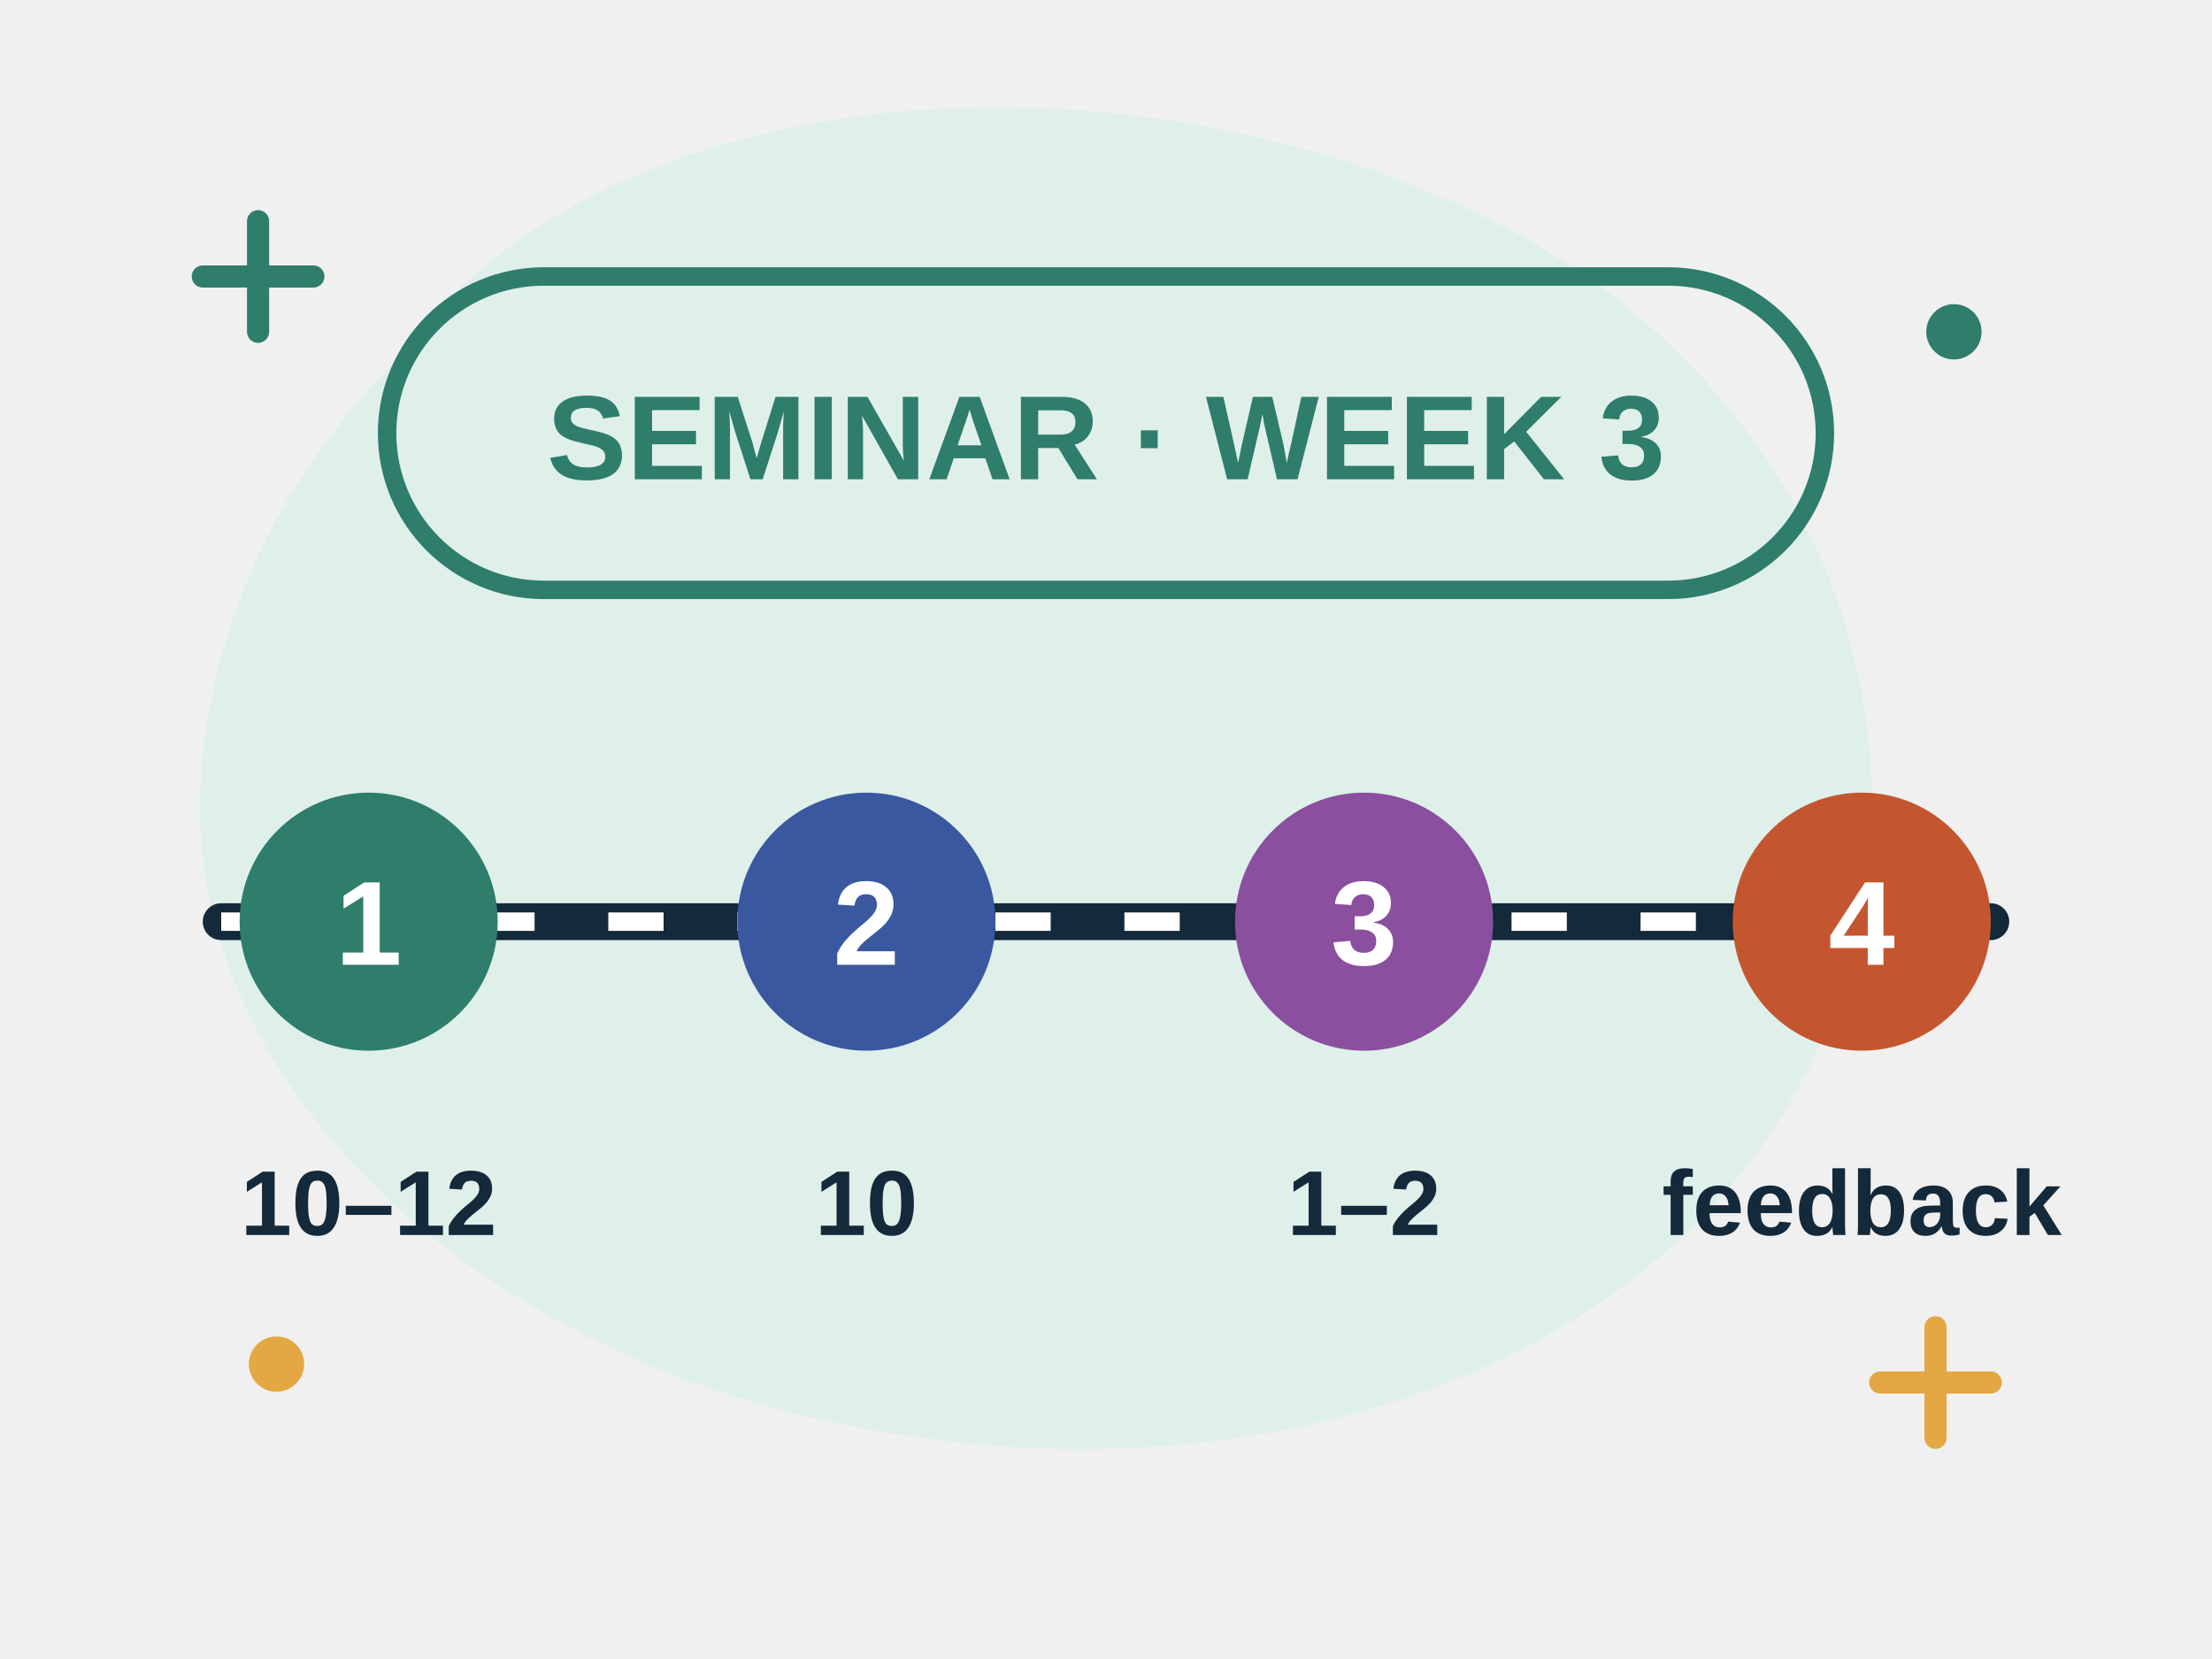
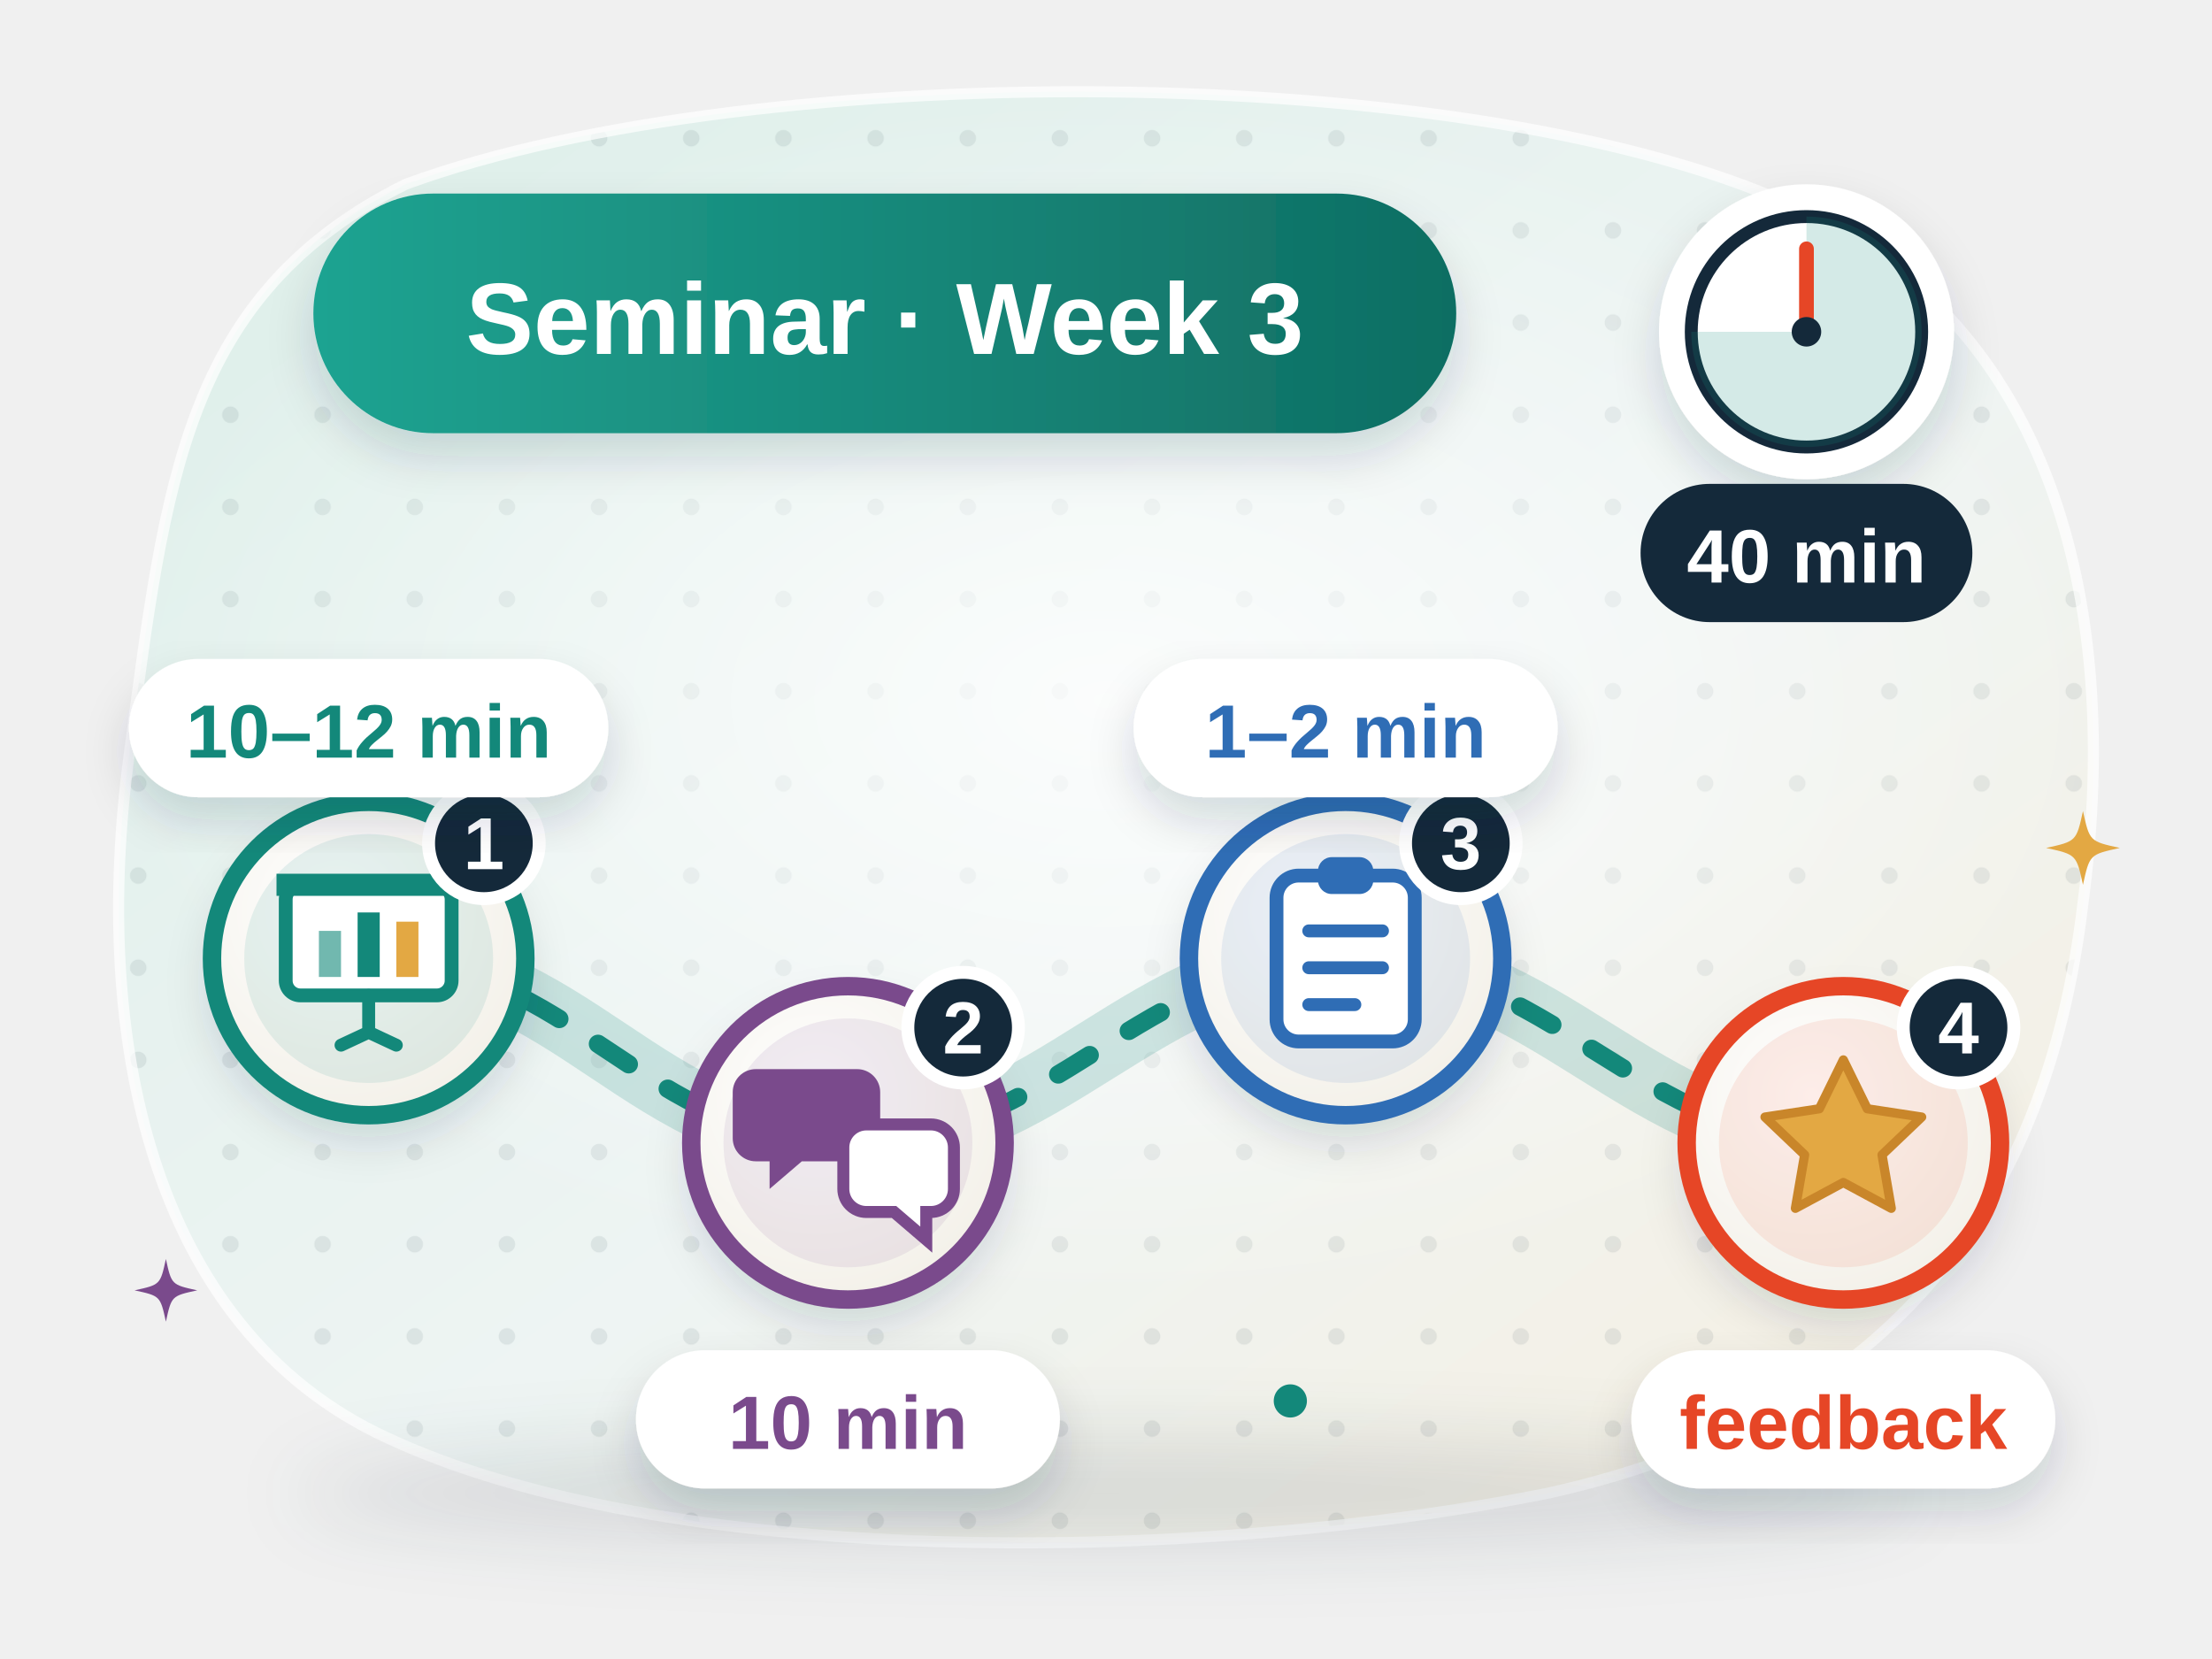
- <svg xmlns="http://www.w3.org/2000/svg" viewBox="0 0 240 180" fill="none" role="img" aria-label="A timeline for next week’s seminar: present, discuss, summarise, feedback">
+ <svg xmlns="http://www.w3.org/2000/svg" viewBox="0 0 240 180" fill="none" role="img" aria-label="The Seminar day in Week 3, about 40 minutes: 1 Group 1 presents for 10–12 minutes, 2 the class discusses two questions for 10 minutes, 3 Group 1 sums up in 1–2 minutes, 4 feedback from the teacher and peers">
  <style>
- .fl{animation:fl 5s ease-in-out infinite;transform-box:fill-box;transform-origin:center}.f2{animation-delay:-1.7s}.f3{animation-delay:-3.3s}
- .tw{animation:tw 2.8s ease-in-out infinite;transform-box:fill-box;transform-origin:center}.t2{animation-delay:-1.4s}
- .sp{animation:sp 9s linear infinite;transform-box:fill-box;transform-origin:center}
- .pu{animation:pu 2.4s ease-in-out infinite;transform-box:fill-box;transform-origin:center}.p2{animation-delay:-1.2s}
- .dr{stroke-dasharray:6 8;animation:dr 1.6s linear infinite}
- .bl{animation:bl 4.2s infinite;transform-box:fill-box;transform-origin:center}
- .sw{animation:sw 3.2s ease-in-out infinite;transform-box:fill-box;transform-origin:bottom center}
- .wv{animation:wv 2.7s ease-out infinite;opacity:0;transform-box:fill-box;transform-origin:center}.w2{animation-delay:.9s}.w3{animation-delay:1.8s}
- .rv{animation:rv .8s ease-out both}
- .pb{animation:pb 7s linear infinite;transform-box:fill-box;transform-origin:left}
- .ring{animation:ring .5s ease-in-out infinite;transform-box:fill-box;transform-origin:center}
- @keyframes fl{0%,100%{transform:translateY(0)}50%{transform:translateY(-6px)}}
- @keyframes tw{0%,100%{opacity:.3;transform:scale(.7)}50%{opacity:1;transform:scale(1.05)}}
- @keyframes sp{to{transform:rotate(360deg)}}
- @keyframes pu{0%,100%{transform:scale(1)}15%{transform:scale(1.1)}30%{transform:scale(1)}}
- @keyframes dr{to{stroke-dashoffset:-28}}
- @keyframes bl{0%,92%,100%{transform:scaleY(1)}95%{transform:scaleY(.1)}}
- @keyframes sw{0%,100%{transform:rotate(-3deg)}50%{transform:rotate(3deg)}}
- @keyframes wv{0%{opacity:0;transform:scale(.6)}25%{opacity:.85}100%{opacity:0;transform:scale(1.5)}}
- @keyframes rv{from{opacity:0;transform:translateY(10px)}to{opacity:1;transform:none}}
- @keyframes pb{from{transform:scaleX(.05)}to{transform:scaleX(1)}}
- @keyframes ring{0%,100%{transform:rotate(-9deg)}50%{transform:rotate(9deg)}}
- @media (prefers-reduced-motion:reduce){*{animation:none!important}.rv,.wv{opacity:1!important}}
+ .o6x-tw { animation: o6x-tw 3.2s ease-in-out infinite; transform-box: fill-box; transform-origin: center; }
+ @keyframes o6x-tw { 0%, 100% { opacity: .35; transform: scale(.6); } 50% { opacity: 1; transform: scale(1); } }
+ .o6x-fl { animation: o6x-fl 6s ease-in-out infinite; } .o6x-fb { animation: o6x-fl 6.5s ease-in-out -3s infinite; }
+ @keyframes o6x-fl { 50% { transform: translateY(-3px); } }
+ .o6x-bl { animation: o6x-bl 4.6s infinite; transform-box: fill-box; transform-origin: center; }
+ @keyframes o6x-bl { 0%, 93%, 100% { transform: scaleY(1); } 96% { transform: scaleY(.1); } }
+ .o6x-flow { stroke-dasharray: 4 5; animation: o6x-flow 1.6s linear infinite; }
+ @keyframes o6x-flow { to { stroke-dashoffset: -18; } }
+ .o6x-hn { animation: o6x-hn 6s linear infinite; transform-origin: 196px 36px; }
+ @keyframes o6x-hn { to { transform: rotate(360deg); } }
+ @media (prefers-reduced-motion: reduce) { * { animation: none !important; } }
</style>
  <defs>
-     <filter id="s" x="-30%" y="-30%" width="160%" height="170%">
-       <feDropShadow dx="0" dy="5" stdDeviation="5" flood-color="#14293a" flood-opacity=".16" />
+     <linearGradient id="o6x-bg" x1="0" y1="0" x2="1" y2="1">
+       <stop offset="0" stop-color="#dcefe9" />
+       <stop offset=".55" stop-color="#eef4f3" />
+       <stop offset="1" stop-color="#f7efe0" />
+     </linearGradient>
+     <pattern id="o6x-dots" width="10" height="10" patternUnits="userSpaceOnUse">
+       <circle cx="5" cy="5" r=".9" fill="#14293a" fill-opacity=".08" />
+     </pattern>
+     <radialGradient id="o6x-glow" cx=".5" cy=".5" r=".5">
+       <stop offset="0" stop-color="#fff" stop-opacity=".8" />
+       <stop offset="1" stop-color="#fff" stop-opacity="0" />
+     </radialGradient>
+     <filter id="o6x-sh" x="-25%" y="-25%" width="150%" height="160%">
+       <feDropShadow dx="0" dy="4" stdDeviation="4" flood-color="#14293a" flood-opacity=".16" />
+       <feDropShadow dx="0" dy="1" stdDeviation=".8" flood-color="#14293a" flood-opacity=".1" />
    </filter>
+     <filter id="o6x-sh2" x="-30%" y="-30%" width="160%" height="170%">
+       <feDropShadow dx="0" dy="2.5" stdDeviation="2.5" flood-color="#14293a" flood-opacity=".16" />
+     </filter>
+     <filter id="o6x-blur" x="-20%" y="-200%" width="140%" height="500%">
+       <feGaussianBlur stdDeviation="4" />
+     </filter>
+     <linearGradient id="o6x-paper" x1="0" y1="0" x2="0" y2="1">
+       <stop offset="0" stop-color="#fff" />
+       <stop offset="1" stop-color="#fbf7ef" />
+     </linearGradient>
+     <linearGradient id="o6x-shine" x1="0" y1="0" x2="0" y2="1">
+       <stop offset="0" stop-color="#fff" stop-opacity=".55" />
+       <stop offset="1" stop-color="#fff" stop-opacity="0" />
+     </linearGradient>
+     <clipPath id="o6x-clip">
+       <path d="M44 20C82 6 164 6 198 24c26 14 32 44 28 74-4 34-22 56-58 64-40 8-96 8-126-6C16 144 10 112 14 82c4-30 6-50 30-62z" />
+     </clipPath>
+     <linearGradient id="o6x-hd" x1="0" y1="0" x2="1" y2="0">
+       <stop offset="0" stop-color="#1fa391" />
+       <stop offset="1" stop-color="#0f6e63" />
+     </linearGradient>
+     <radialGradient id="o6x-node" cx="0.4" cy="0.35" r="0.7">
+       <stop offset="0" stop-color="#fff" />
+       <stop offset="1" stop-color="#f3f0e8" />
+     </radialGradient>
  </defs>
-   <g transform="translate(120 92) scale(1.0)">
-     <path d="M-76-54c22-30 78-34 118-14 34 17 50 54 36 88-14 34-56 50-98 44-46-6-82-38-78-74 2-18 10-32 22-44z" fill="#dff0ea" />
+   <path d="M44 20C82 6 164 6 198 24c26 14 32 44 28 74-4 34-22 56-58 64-40 8-96 8-126-6C16 144 10 112 14 82c4-30 6-50 30-62z" fill="url(#o6x-bg)" />
+   <g clip-path="url(#o6x-clip)">
+     <rect width="240" height="180" fill="url(#o6x-dots)" />
+     <ellipse cx="120" cy="76" rx="110" ry="66" fill="url(#o6x-glow)" />
  </g>
-   <path class="tw" d="M22 30h12m-6-6v12" stroke="#2f7d6b" stroke-width="2.4" stroke-linecap="round" />
-   <path class="tw t2" d="M204 150h12m-6-6v12" stroke="#e3a843" stroke-width="2.4" stroke-linecap="round" />
-   <circle class="tw" cx="212" cy="36" r="3" fill="#2f7d6b" />
-   <circle class="tw t2" cx="30" cy="148" r="3" fill="#e3a843" />
-   <path d="M24 100h192" stroke="#14293a" stroke-width="4" stroke-linecap="round" />
-   <path class="dr" d="M24 100h192" stroke="#fff" stroke-width="2" />
-   <circle cx="40" cy="100" r="14" fill="#2f7d6b" />
-   <text x="40" y="104.68" font-family="'Helvetica Neue', Arial, sans-serif" font-weight="800" font-size="13" fill="#fff" text-anchor="middle">1</text>
-   <text x="40" y="134" font-family="'Helvetica Neue', Arial, sans-serif" font-weight="800" font-size="10" fill="#14293a" text-anchor="middle">10–12</text>
-   <circle cx="94" cy="100" r="14" fill="#3a58a0" />
-   <text x="94" y="104.68" font-family="'Helvetica Neue', Arial, sans-serif" font-weight="800" font-size="13" fill="#fff" text-anchor="middle">2</text>
-   <text x="94" y="134" font-family="'Helvetica Neue', Arial, sans-serif" font-weight="800" font-size="10" fill="#14293a" text-anchor="middle">10</text>
-   <circle cx="148" cy="100" r="14" fill="#8a4f9e" />
-   <text x="148" y="104.68" font-family="'Helvetica Neue', Arial, sans-serif" font-weight="800" font-size="13" fill="#fff" text-anchor="middle">3</text>
-   <text x="148" y="134" font-family="'Helvetica Neue', Arial, sans-serif" font-weight="800" font-size="10" fill="#14293a" text-anchor="middle">1–2</text>
-   <circle cx="202" cy="100" r="14" fill="#c4562f" />
-   <text x="202" y="104.68" font-family="'Helvetica Neue', Arial, sans-serif" font-weight="800" font-size="13" fill="#fff" text-anchor="middle">4</text>
-   <text x="202" y="134" font-family="'Helvetica Neue', Arial, sans-serif" font-weight="800" font-size="10" fill="#14293a" text-anchor="middle">feedback</text>
-   <text x="120" y="52" font-family="'Helvetica Neue', Arial, sans-serif" font-weight="900" font-size="13" fill="#2f7d6b" text-anchor="middle">SEMINAR · WEEK 3</text>
-   <g class="fl">
-     <rect x="42" y="30" width="156" height="34" rx="17" fill="none" stroke="#2f7d6b" stroke-width="2" />
+   <path d="M44 20C82 6 164 6 198 24c26 14 32 44 28 74-4 34-22 56-58 64-40 8-96 8-126-6C16 144 10 112 14 82c4-30 6-50 30-62z" stroke="#fff" stroke-opacity=".7" stroke-width="1.2" />
+   <ellipse cx="120" cy="162" rx="88" ry="6" fill="#14293a" opacity=".12" filter="url(#o6x-blur)" />
+   <g transform="translate(96 34)">
+     <rect x="-62" y="-13" width="124" height="26" rx="13" fill="url(#o6x-hd)" filter="url(#o6x-sh2)" />
+     <text x="0" y="4.4" text-anchor="middle" font-family="'Helvetica Neue', Arial, sans-serif" font-size="11" font-weight="800" fill="#fff">Seminar · Week 3</text>
  </g>
+   <g transform="translate(196 36)">
+     <circle r="16" fill="#fff" filter="url(#o6x-sh2)" />
+     <circle r="12.5" stroke="#14293a" stroke-width="1.4" />
+     <path d="M0 0V-12.5A12.5 12.5 0 1 1 -12.5 0H0z" fill="#13887a" opacity=".18" />
+   </g>
+   <g class="o6x-hn">
+     <path d="M196 36V27" stroke="#e64626" stroke-width="1.6" stroke-linecap="round" />
+   </g>
+   <circle cx="196" cy="36" r="1.6" fill="#14293a" />
+   <g transform="translate(196 60)">
+     <rect x="-18" y="-7.5" width="36" height="15" rx="7.5" fill="#14293a" />
+     <text x="0" y="3.2" text-anchor="middle" font-family="'Helvetica Neue', Arial, sans-serif" font-size="8.2" font-weight="800" fill="#fff">40 min</text>
+   </g>
+   <path d="M40 104C62 104 70 124 92 124S124 104 146 104 178 124 200 124" stroke="#13887a" stroke-opacity=".18" stroke-width="7" stroke-linecap="round" />
+   <path class="o6x-flow" d="M40 104C62 104 70 124 92 124S124 104 146 104 178 124 200 124" stroke="#13887a" stroke-width="2" stroke-linecap="round" />
+   <g transform="translate(40 104)">
+     <circle r="17" fill="url(#o6x-node)" filter="url(#o6x-sh2)" />
+     <circle r="17" stroke="#13887a" stroke-width="2" />
+     <circle r="13.5" fill="#13887a" fill-opacity=".1" />
+     <rect x="-9" y="-8" width="18" height="12" rx="1.6" fill="#fff" stroke="#13887a" stroke-width="1.5" />
+     <path d="M-10-8h20" stroke="#13887a" stroke-width="2.4" />
+     <rect x="-5.4" y="-3" width="2.4" height="5" fill="#13887a" opacity=".6" />
+     <rect x="-1.2" y="-5" width="2.4" height="7" fill="#13887a" />
+     <rect x="3" y="-4" width="2.4" height="6" fill="#e3a843" />
+     <path d="M0 4v4M-3 9.4l3-1.4 3 1.4" stroke="#13887a" stroke-width="1.4" stroke-linecap="round" />
+     <circle cx="12.5" cy="-12.5" r="6" fill="#14293a" stroke="#fff" stroke-width="1.4" />
+     <text x="12.5" y="-9.7" text-anchor="middle" font-family="'Helvetica Neue', Arial, sans-serif" font-size="8" font-weight="800" fill="#fff">1</text>
+   </g>
+   <g transform="translate(40 79)">
+     <rect x="-26.0" y="-7.5" width="52" height="15" rx="7.5" fill="#fff" filter="url(#o6x-sh2)" />
+     <text x="0" y="3.2" text-anchor="middle" font-family="'Helvetica Neue', Arial, sans-serif" font-size="8.2" font-weight="800" fill="#13887a">10–12 min</text>
+   </g>
+   <g transform="translate(92 124)">
+     <circle r="17" fill="url(#o6x-node)" filter="url(#o6x-sh2)" />
+     <circle r="17" stroke="#7a4a8c" stroke-width="2" />
+     <circle r="13.5" fill="#7a4a8c" fill-opacity=".1" />
+     <path d="M-10-8h11a2.5 2.5 0 0 1 2.5 2.5v5A2.5 2.5 0 0 1 1 2h-6l-3.5 3V2H-10a2.5 2.5 0 0 1-2.5-2.5v-5A2.5 2.5 0 0 1-10-8z" fill="#7a4a8c" />
+     <path d="M2-2h7a2.5 2.5 0 0 1 2.5 2.5v4.5A2.5 2.5 0 0 1 9 7.5H8.5v3L5 7.5H2A2.5 2.5 0 0 1-.5 5V.5A2.5 2.5 0 0 1 2-2z" fill="#fff" stroke="#7a4a8c" stroke-width="1.3" />
+     <circle cx="12.5" cy="-12.5" r="6" fill="#14293a" stroke="#fff" stroke-width="1.4" />
+     <text x="12.5" y="-9.7" text-anchor="middle" font-family="'Helvetica Neue', Arial, sans-serif" font-size="8" font-weight="800" fill="#fff">2</text>
+   </g>
+   <g transform="translate(92 154)">
+     <rect x="-23.0" y="-7.5" width="46" height="15" rx="7.5" fill="#fff" filter="url(#o6x-sh2)" />
+     <text x="0" y="3.2" text-anchor="middle" font-family="'Helvetica Neue', Arial, sans-serif" font-size="8.2" font-weight="800" fill="#7a4a8c">10 min</text>
+   </g>
+   <g transform="translate(146 104)">
+     <circle r="17" fill="url(#o6x-node)" filter="url(#o6x-sh2)" />
+     <circle r="17" stroke="#2f6db5" stroke-width="2" />
+     <circle r="13.5" fill="#2f6db5" fill-opacity=".1" />
+     <rect x="-7.5" y="-9" width="15" height="18" rx="2.4" fill="#fff" stroke="#2f6db5" stroke-width="1.5" />
+     <rect x="-3" y="-11" width="6" height="4" rx="1.5" fill="#2f6db5" />
+     <path d="M-4-3h8M-4 1h8M-4 5h5" stroke="#2f6db5" stroke-width="1.4" stroke-linecap="round" />
+     <circle cx="12.5" cy="-12.5" r="6" fill="#14293a" stroke="#fff" stroke-width="1.4" />
+     <text x="12.5" y="-9.7" text-anchor="middle" font-family="'Helvetica Neue', Arial, sans-serif" font-size="8" font-weight="800" fill="#fff">3</text>
+   </g>
+   <g transform="translate(146 79)">
+     <rect x="-23.0" y="-7.5" width="46" height="15" rx="7.5" fill="#fff" filter="url(#o6x-sh2)" />
+     <text x="0" y="3.2" text-anchor="middle" font-family="'Helvetica Neue', Arial, sans-serif" font-size="8.2" font-weight="800" fill="#2f6db5">1–2 min</text>
+   </g>
+   <g transform="translate(200 124)">
+     <circle r="17" fill="url(#o6x-node)" filter="url(#o6x-sh2)" />
+     <circle r="17" stroke="#e64626" stroke-width="2" />
+     <circle r="13.5" fill="#e64626" fill-opacity=".1" />
+     <path d="M0-9l2.6 5.3 5.9.9-4.3 4.1 1 5.8L0 4.3l-5.2 2.8 1-5.8-4.3-4.1 5.9-.9z" fill="#e3a843" stroke="#c9862a" stroke-width="1" stroke-linejoin="round" />
+     <circle cx="12.5" cy="-12.5" r="6" fill="#14293a" stroke="#fff" stroke-width="1.4" />
+     <text x="12.5" y="-9.7" text-anchor="middle" font-family="'Helvetica Neue', Arial, sans-serif" font-size="8" font-weight="800" fill="#fff">4</text>
+   </g>
+   <g transform="translate(200 154)">
+     <rect x="-23.0" y="-7.5" width="46" height="15" rx="7.5" fill="#fff" filter="url(#o6x-sh2)" />
+     <text x="0" y="3.2" text-anchor="middle" font-family="'Helvetica Neue', Arial, sans-serif" font-size="8.2" font-weight="800" fill="#e64626">feedback</text>
+   </g>
+   <path class="o6x-tw" d="M226 88C226.72 91.28 226.72 91.28 230 92C226.72 92.72 226.72 92.72 226 96C225.28 92.72 225.28 92.72 222 92C225.28 91.28 225.28 91.28 226 88z" fill="#e3a843" />
+   <path class="o6x-tw" style="animation-delay:-1.2s" d="M18 136.6C18.61 139.39 18.61 139.39 21.4 140C18.61 140.61 18.61 140.61 18 143.4C17.39 140.61 17.39 140.61 14.6 140C17.39 139.39 17.39 139.39 18 136.6z" fill="#7a4a8c" />
+   <circle class="o6x-tw" style="animation-delay:-0.6s" cx="140" cy="152" r="1.8" fill="#13887a" />
</svg>
